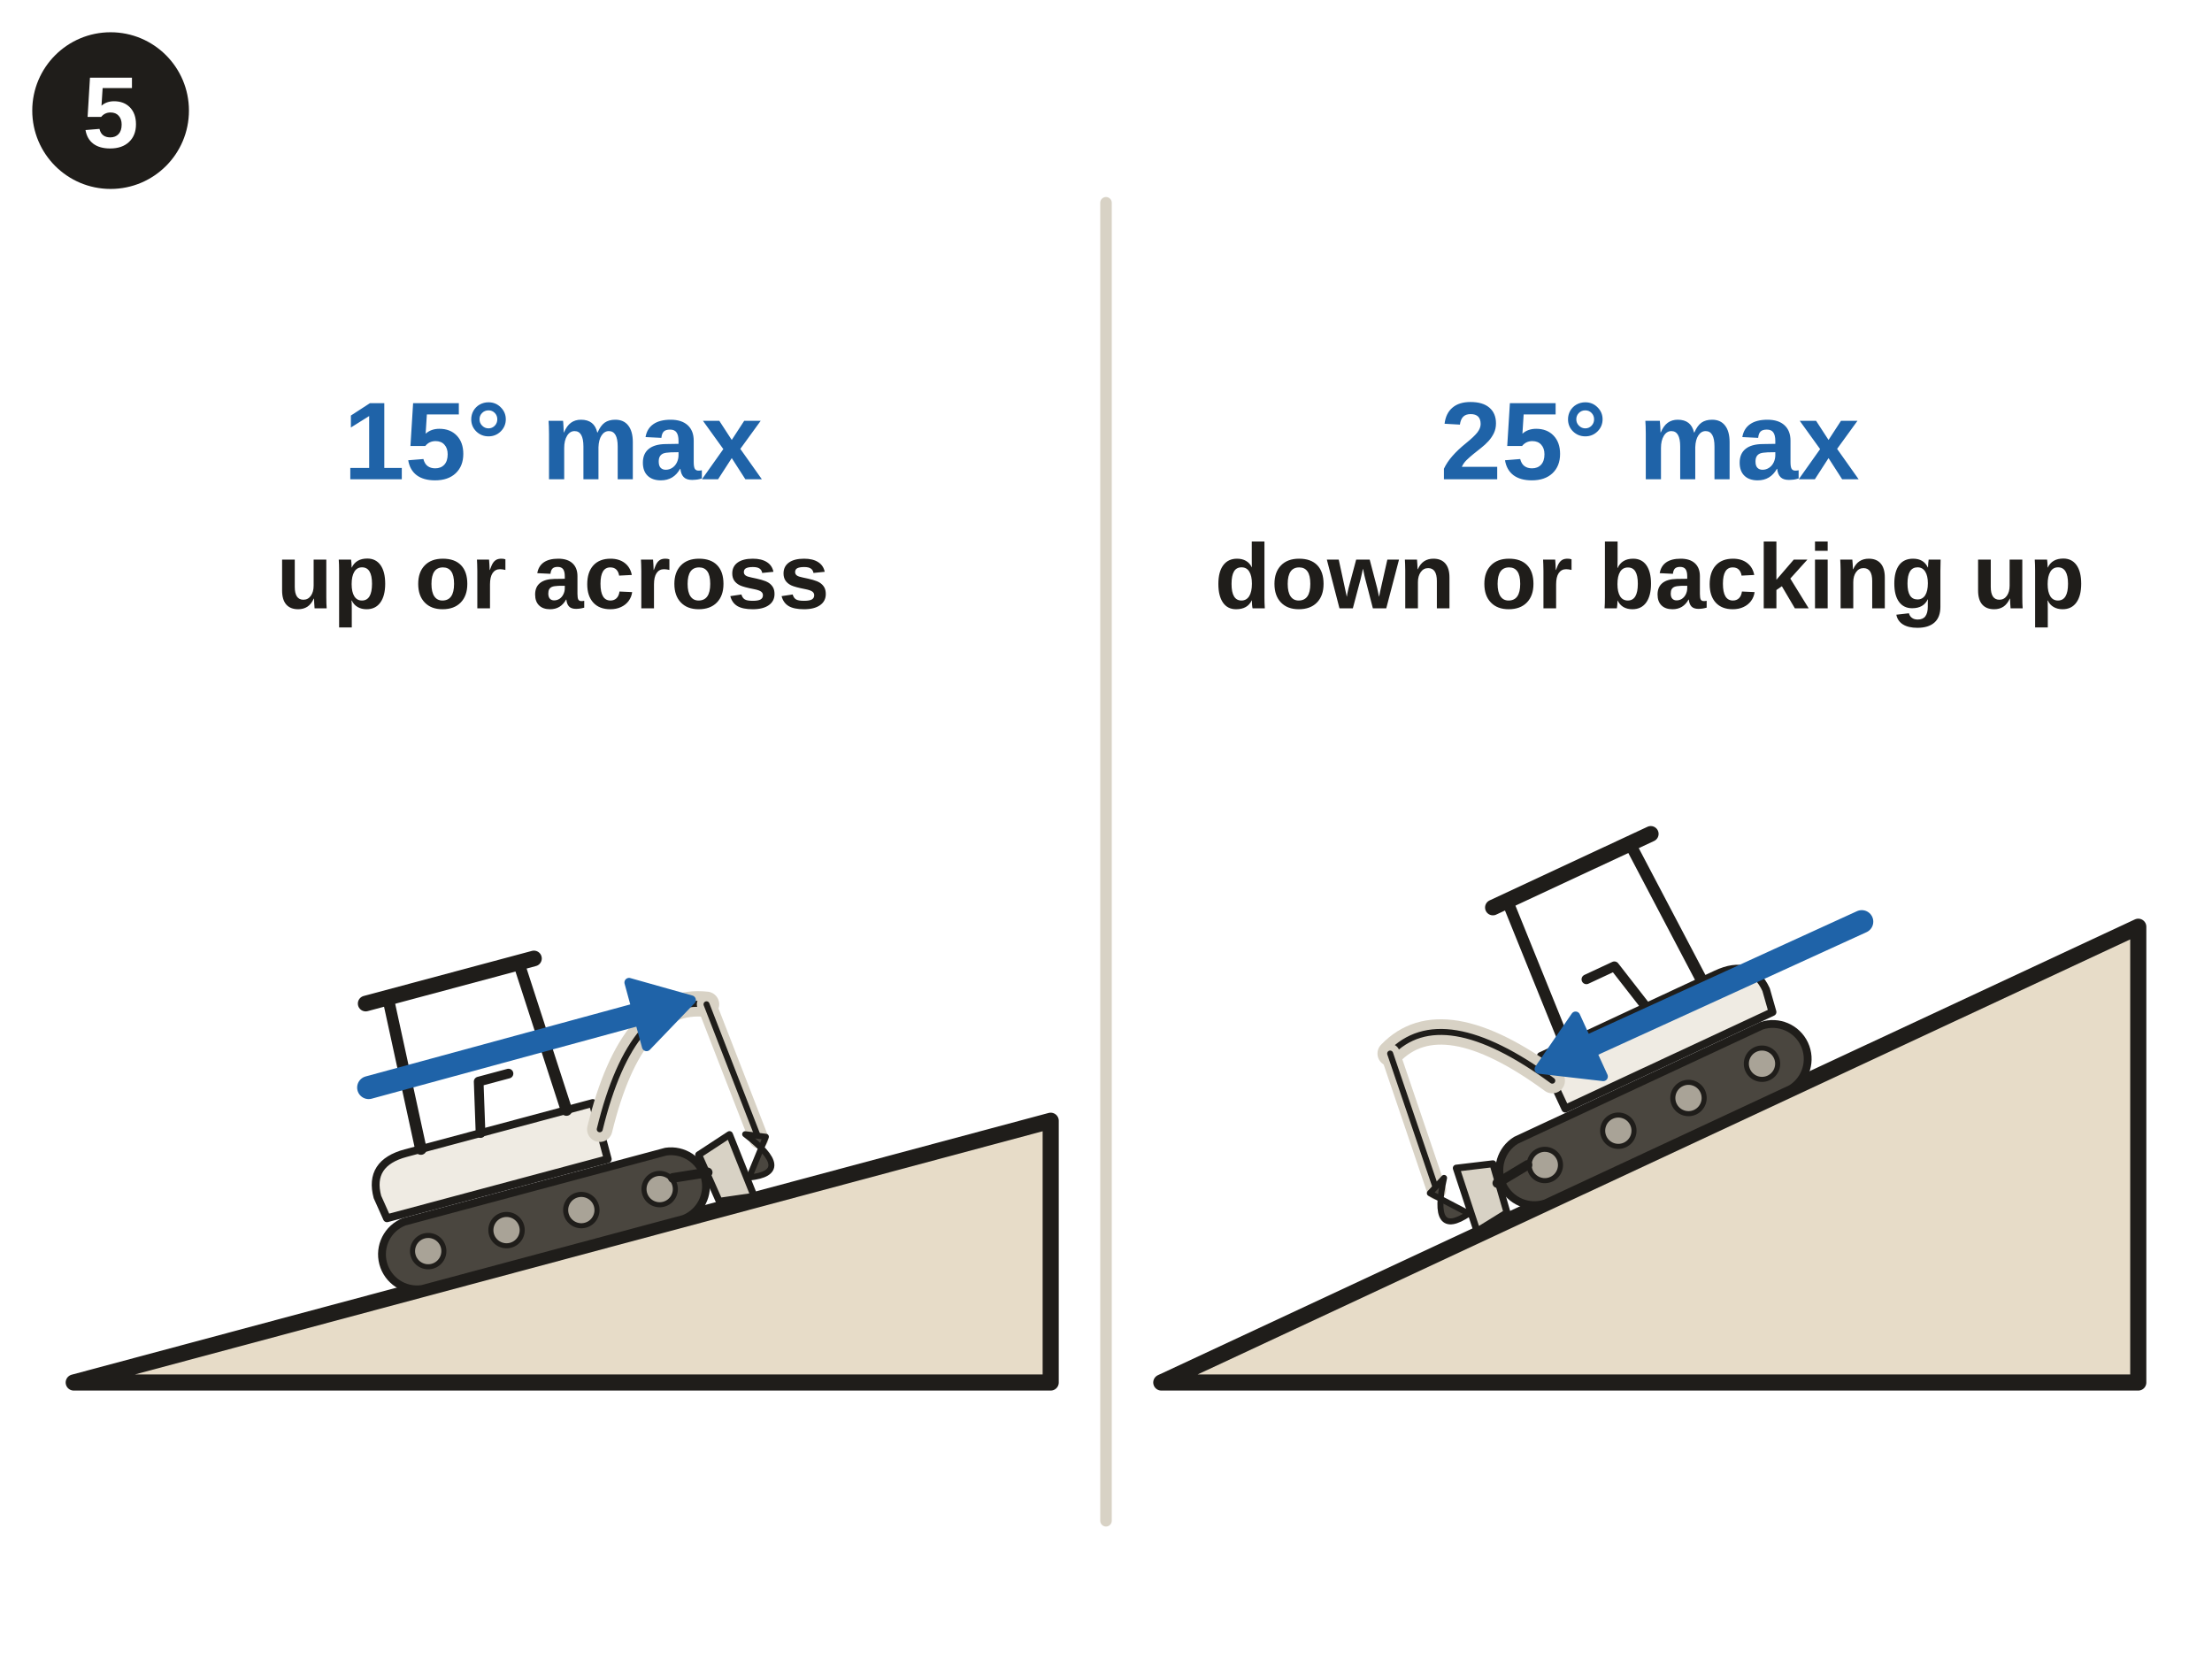
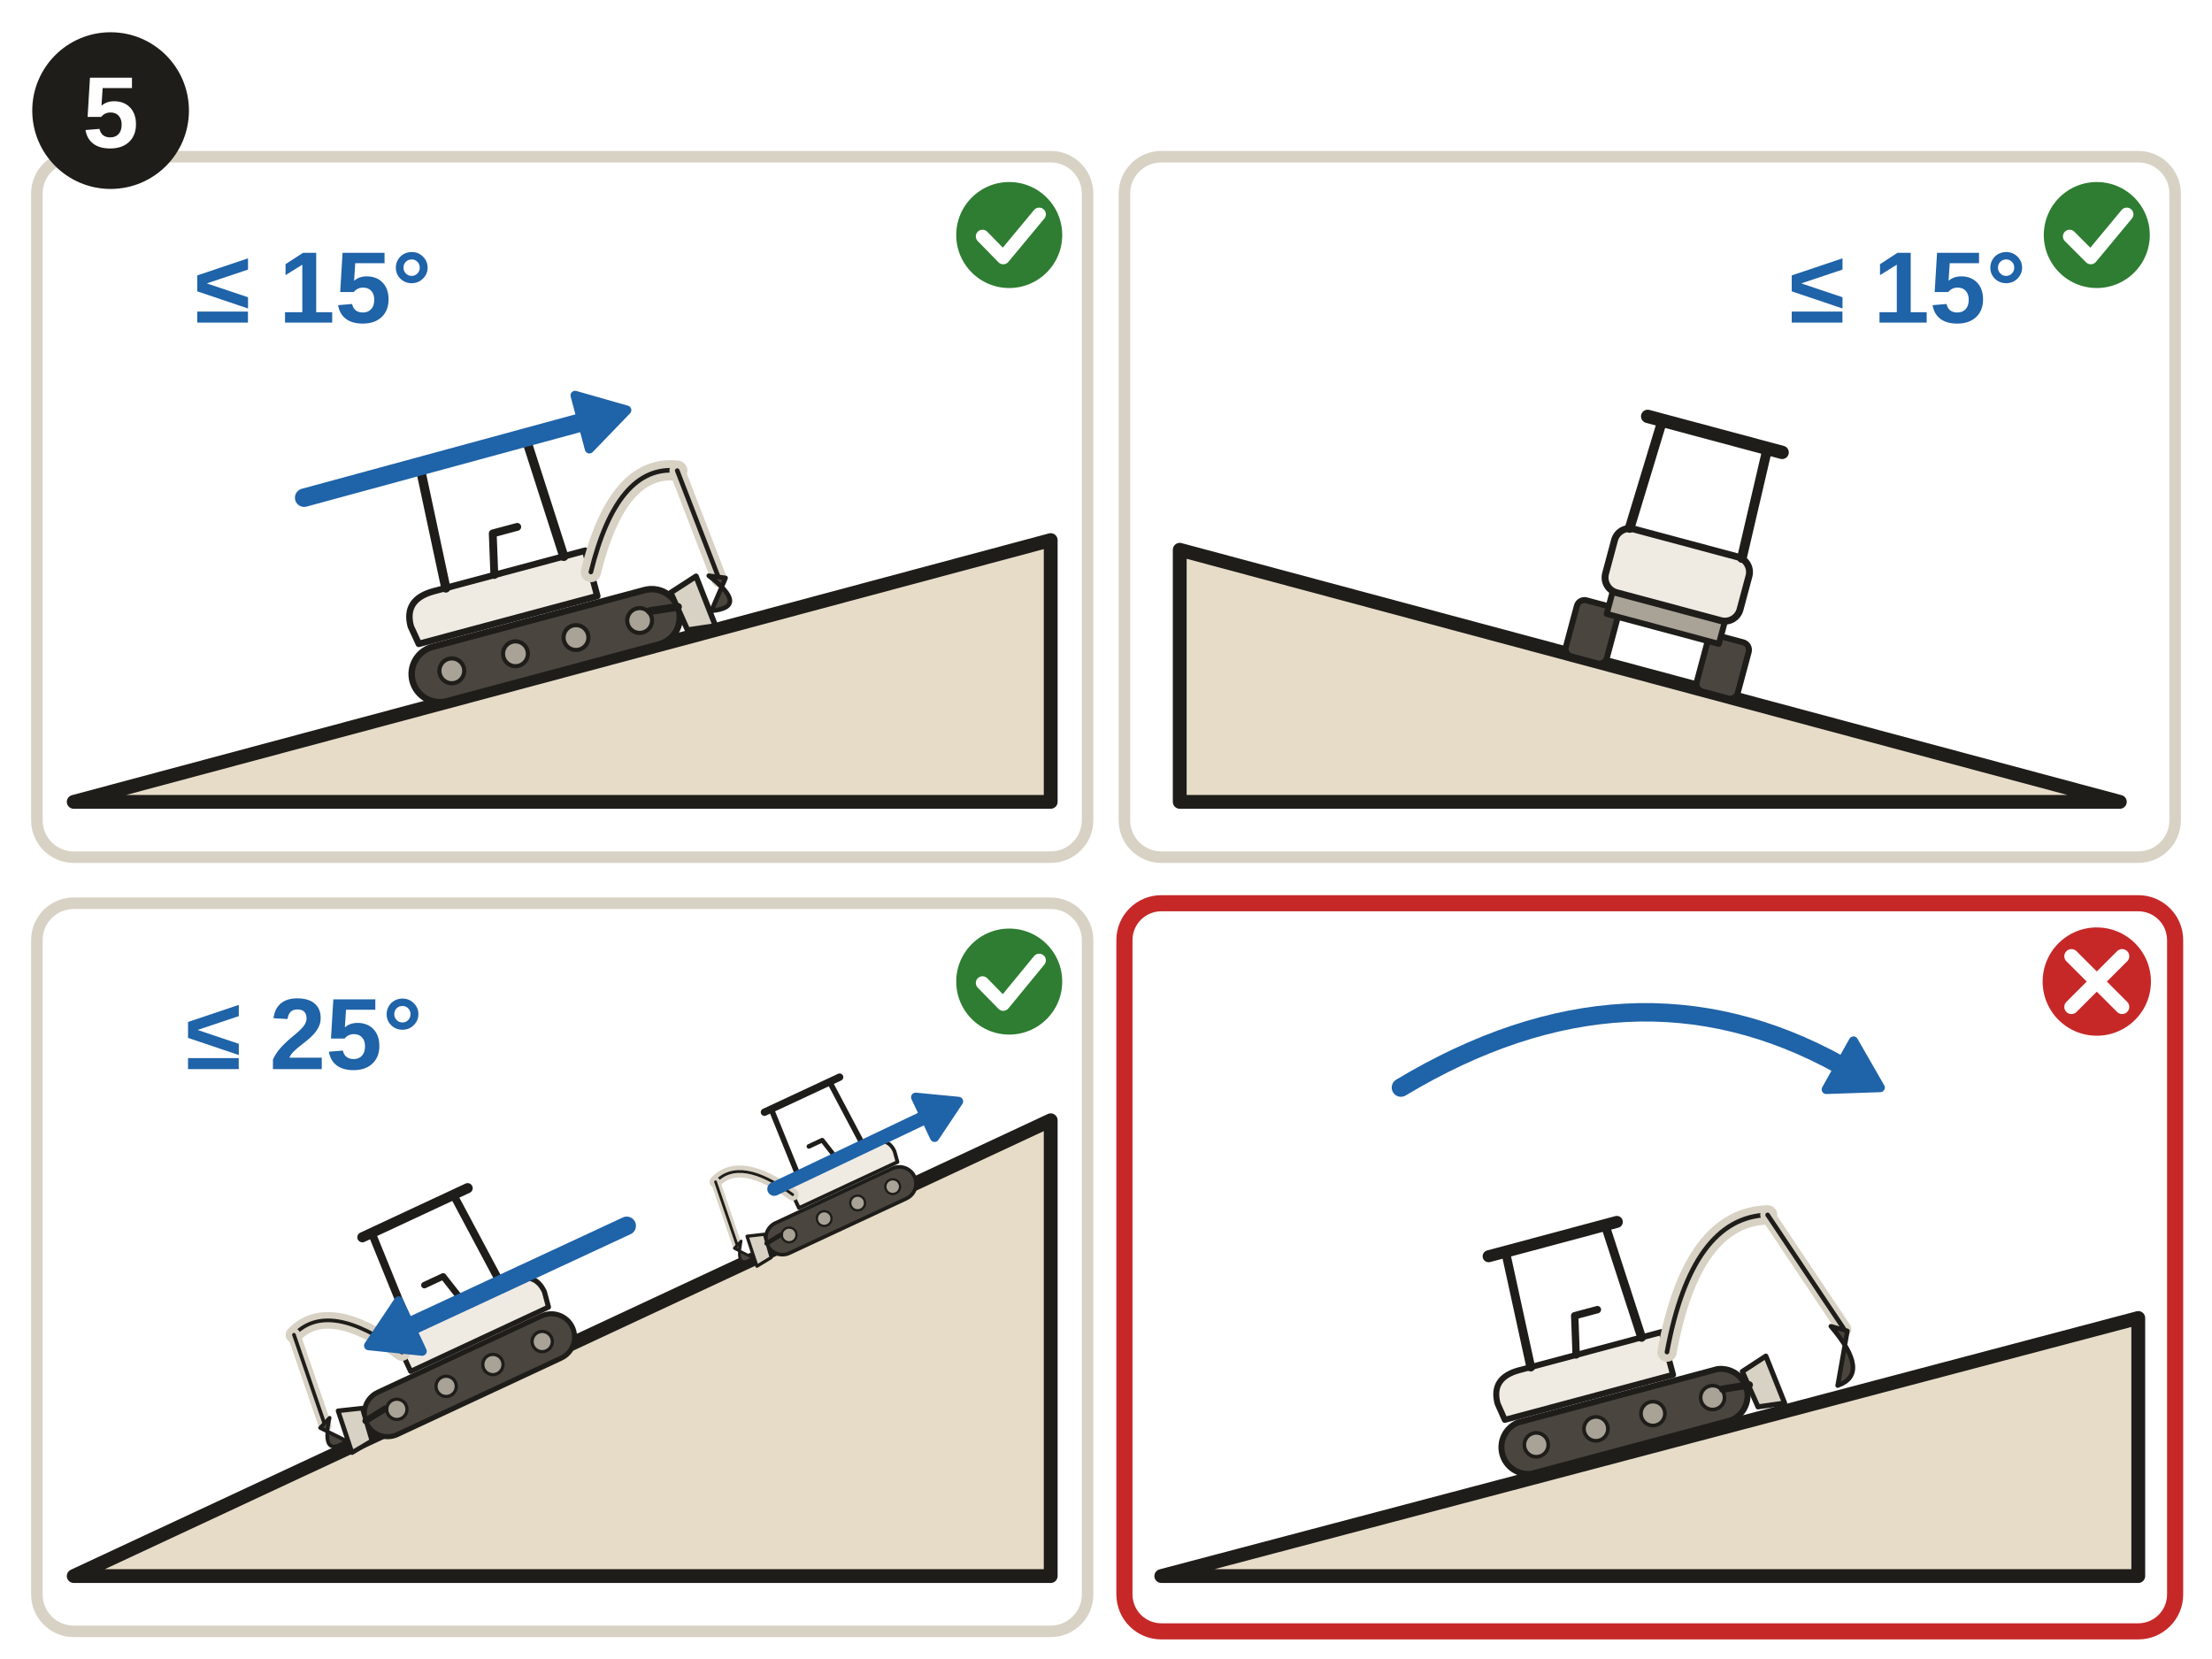
<svg xmlns="http://www.w3.org/2000/svg" viewBox="0 0 480 360" width="480" height="360" role="img" aria-labelledby="e20-p5-title e20-p5-desc">
  <rect x="0" y="0" width="480" height="360" fill="#FFFFFF" />
+   <rect x="8" y="34" width="228" height="152" rx="8" fill="none" stroke="#D8D2C5" stroke-width="2.5" stroke-linejoin="round" />
+   <g transform="translate(8,34)">
+     <polygon points="8,140 220,140 220,83.2" fill="#E7DCC8" stroke="#1F1D1A" stroke-width="3" stroke-linejoin="round" />
+     <g transform="rotate(-15 112 112)">
+       <path d="M88.2 112 L135.8 112 A6.1 6.1 0 0 0 135.8 99.8 L88.2 99.8 A6.1 6.1 0 0 0 88.2 112 Z" fill="#4A463F" stroke="#1F1D1A" stroke-width="1.4" stroke-linecap="round" stroke-linejoin="round" />
+       <circle cx="90.9" cy="105.9" r="2.7" fill="#A9A397" stroke="#1F1D1A" stroke-width="0.9" />
+       <circle cx="105.2" cy="105.9" r="2.7" fill="#A9A397" stroke="#1F1D1A" stroke-width="0.9" />
+       <circle cx="118.8" cy="105.9" r="2.7" fill="#A9A397" stroke="#1F1D1A" stroke-width="0.9" />
+       <circle cx="133.1" cy="105.9" r="2.7" fill="#A9A397" stroke="#1F1D1A" stroke-width="0.9" />
+       <path d="M141.2 101.8 L147.4 99.8 L148.7 111.3 L142.6 110.6 Z" fill="#D8D2C5" stroke="#1F1D1A" stroke-width="1.2" stroke-linecap="round" stroke-linejoin="round" />
+       <line x1="135.8" y1="104.5" x2="141.9" y2="105.2" stroke="#1F1D1A" stroke-width="1.7" stroke-linecap="round" />
+       <path d="M85.5 98.4 L125.6 98.4 L125.6 88.2 L91.6 88.2 Q84.8 88.2 84.8 94.3 Z" fill="#EFEBE3" stroke="#1F1D1A" stroke-width="1.4" stroke-linecap="round" stroke-linejoin="round" />
+       <path d="M105.2 88.2 L107.2 79.4 L112.7 79.4" fill="none" stroke="#1F1D1A" stroke-width="1.7" stroke-linecap="round" stroke-linejoin="round" />
+       <line x1="94.3" y1="88.2" x2="95.7" y2="61" stroke="#1F1D1A" stroke-width="2" stroke-linecap="round" />
+       <line x1="120.8" y1="88.2" x2="119.5" y2="61.7" stroke="#1F1D1A" stroke-width="2" stroke-linecap="round" />
+       <path d="M91.6 61 L122.2 61" fill="none" stroke="#1F1D1A" stroke-width="2.7" stroke-linecap="round" stroke-linejoin="round" />
+       <path d="M125.6 93 Q137.2 71.9 149.4 76.6" fill="none" stroke="#D8D2C5" stroke-width="4.4" stroke-linecap="round" stroke-linejoin="round" />
+       <path d="M125.6 93 Q137.2 71.9 149.4 76.6" fill="none" stroke="#1F1D1A" stroke-width="1" stroke-linecap="round" stroke-linejoin="round" />
+       <line x1="149.4" y1="76.6" x2="152.1" y2="101.8" stroke="#D8D2C5" stroke-width="3.4" stroke-linecap="round" />
+       <line x1="149.4" y1="76.6" x2="152.1" y2="101.8" stroke="#1F1D1A" stroke-width="1" stroke-linecap="round" />
+       <path d="M150.1 100.4 Q156.9 109.3 148.7 107.9 L153.5 101.8 Z" fill="#4A463F" stroke="#1F1D1A" stroke-width="1" stroke-linecap="round" stroke-linejoin="round" />
+     </g>
+     <line x1="58" y1="74" x2="118.3" y2="57.6" stroke="#1F63A8" stroke-width="4" stroke-linecap="round" />
+     <polygon points="128,55 116.8,51.8 119.9,63.4" fill="#1F63A8" stroke="#1F63A8" stroke-width="2" stroke-linejoin="round" />
+     <text x="60" y="36" font-family="Segoe UI, Arial, Helvetica, sans-serif" font-size="22" font-weight="700" text-anchor="middle" fill="none" stroke="#FFFFFF" stroke-width="6" stroke-linejoin="round">≤ 15°</text>
+     <text x="60" y="36" font-family="Segoe UI, Arial, Helvetica, sans-serif" font-size="22" font-weight="700" text-anchor="middle" fill="#1F63A8">≤ 15°</text>
+   </g>
+   <circle cx="219" cy="51" r="13" fill="#2E7D32" stroke="#FFFFFF" stroke-width="3" />
+   <path d="M213.2 51.3 L217.7 55.9 L225.5 46.5" fill="none" stroke="#FFFFFF" stroke-width="2.9" stroke-linecap="round" stroke-linejoin="round" />
+   <rect x="244" y="34" width="228" height="152" rx="8" fill="none" stroke="#D8D2C5" stroke-width="2.5" stroke-linejoin="round" />
+   <g transform="translate(244,34)">
+     <polygon points="12,140 216,140 12,85.3" fill="#E7DCC8" stroke="#1F1D1A" stroke-width="3" stroke-linejoin="round" />
+     <g transform="rotate(15 114 113)">
+       <rect x="94.7" y="100.4" width="9.2" height="12.6" rx="1.7" fill="#4A463F" stroke="#1F1D1A" stroke-width="1.3" stroke-linejoin="round" />
+       <rect x="124.1" y="100.4" width="9.2" height="12.6" rx="1.7" fill="#4A463F" stroke="#1F1D1A" stroke-width="1.3" stroke-linejoin="round" />
+       <rect x="101.4" y="96.2" width="25.2" height="5.9" rx="0" fill="#A9A397" stroke="#1F1D1A" stroke-width="1.3" stroke-linejoin="round" />
+       <rect x="98.9" y="82.8" width="30.2" height="14.3" rx="3.4" fill="#EFEBE3" stroke="#1F1D1A" stroke-width="1.5" stroke-linejoin="round" />
+       <line x1="101.4" y1="82.8" x2="102.2" y2="58.4" stroke="#1F1D1A" stroke-width="2.1" stroke-linecap="round" />
+       <line x1="126.6" y1="82.8" x2="125.8" y2="58.4" stroke="#1F1D1A" stroke-width="2.1" stroke-linecap="round" />
+       <line x1="98.9" y1="58.4" x2="129.1" y2="58.4" stroke="#1F1D1A" stroke-width="2.9" stroke-linecap="round" />
+     </g>
+     <text x="170" y="36" font-family="Segoe UI, Arial, Helvetica, sans-serif" font-size="22" font-weight="700" text-anchor="middle" fill="none" stroke="#FFFFFF" stroke-width="6" stroke-linejoin="round">≤ 15°</text>
+     <text x="170" y="36" font-family="Segoe UI, Arial, Helvetica, sans-serif" font-size="22" font-weight="700" text-anchor="middle" fill="#1F63A8">≤ 15°</text>
+   </g>
+   <circle cx="455" cy="51" r="13" fill="#2E7D32" stroke="#FFFFFF" stroke-width="3" />
+   <path d="M449.1 51.3 L453.7 55.9 L461.5 46.5" fill="none" stroke="#FFFFFF" stroke-width="2.9" stroke-linecap="round" stroke-linejoin="round" />
+   <rect x="8" y="196" width="228" height="158" rx="8" fill="none" stroke="#D8D2C5" stroke-width="2.5" stroke-linejoin="round" />
+   <g transform="translate(8,196)">
+     <polygon points="8,146 220,146 220,47.1" fill="#E7DCC8" stroke="#1F1D1A" stroke-width="3" stroke-linejoin="round" />
+     <g transform="rotate(-25 96 107)">
+       <path d="M115.6 107 L76.4 107 A5 5 0 0 1 76.4 96.9 L115.6 96.9 A5 5 0 0 1 115.6 107 Z" fill="#4A463F" stroke="#1F1D1A" stroke-width="1.1" stroke-linecap="round" stroke-linejoin="round" />
+       <circle cx="113.4" cy="102" r="2.2" fill="#A9A397" stroke="#1F1D1A" stroke-width="0.7" />
+       <circle cx="101.6" cy="102" r="2.2" fill="#A9A397" stroke="#1F1D1A" stroke-width="0.7" />
+       <circle cx="90.4" cy="102" r="2.2" fill="#A9A397" stroke="#1F1D1A" stroke-width="0.7" />
+       <circle cx="78.6" cy="102" r="2.2" fill="#A9A397" stroke="#1F1D1A" stroke-width="0.7" />
+       <path d="M71.9 98.6 L66.9 96.9 L65.8 106.4 L70.8 105.9 Z" fill="#D8D2C5" stroke="#1F1D1A" stroke-width="1" stroke-linecap="round" stroke-linejoin="round" />
+       <line x1="76.4" y1="100.8" x2="71.4" y2="101.4" stroke="#1F1D1A" stroke-width="1.4" stroke-linecap="round" />
+       <path d="M117.8 95.8 L84.8 95.8 L84.8 87.4 L112.8 87.4 Q118.4 87.4 118.4 92.4 Z" fill="#EFEBE3" stroke="#1F1D1A" stroke-width="1.1" stroke-linecap="round" stroke-linejoin="round" />
+       <path d="M101.6 87.4 L99.9 80.1 L95.4 80.1" fill="none" stroke="#1F1D1A" stroke-width="1.4" stroke-linecap="round" stroke-linejoin="round" />
+       <line x1="110.6" y1="87.4" x2="109.4" y2="65" stroke="#1F1D1A" stroke-width="1.7" stroke-linecap="round" />
+       <line x1="88.7" y1="87.4" x2="89.8" y2="65.6" stroke="#1F1D1A" stroke-width="1.7" stroke-linecap="round" />
+       <path d="M112.8 65 L87.6 65" fill="none" stroke="#1F1D1A" stroke-width="2.2" stroke-linecap="round" stroke-linejoin="round" />
+       <path d="M84.8 91.3 Q75.3 74 65.2 77.9" fill="none" stroke="#D8D2C5" stroke-width="3.6" stroke-linecap="round" stroke-linejoin="round" />
+       <path d="M84.8 91.3 Q75.3 74 65.2 77.9" fill="none" stroke="#1F1D1A" stroke-width="0.8" stroke-linecap="round" stroke-linejoin="round" />
+       <line x1="65.2" y1="77.9" x2="63" y2="98.6" stroke="#D8D2C5" stroke-width="2.8" stroke-linecap="round" />
+       <line x1="65.2" y1="77.9" x2="63" y2="98.6" stroke="#1F1D1A" stroke-width="0.8" stroke-linecap="round" />
+       <path d="M64.6 97.5 Q59 104.8 65.8 103.6 L61.8 98.6 Z" fill="#4A463F" stroke="#1F1D1A" stroke-width="0.8" stroke-linecap="round" stroke-linejoin="round" />
+     </g>
+     <line x1="128" y1="70" x2="81.1" y2="91.8" stroke="#1F63A8" stroke-width="4" stroke-linecap="round" />
+     <polygon points="72,96 83.6,97.2 78.5,86.3" fill="#1F63A8" stroke="#1F63A8" stroke-width="2" stroke-linejoin="round" />
+     <g transform="rotate(-25 176 70)">
+       <path d="M190 70 L162 70 A3.6 3.6 0 0 1 162 62.8 L190 62.8 A3.6 3.6 0 0 1 190 70 Z" fill="#4A463F" stroke="#1F1D1A" stroke-width="0.8" stroke-linecap="round" stroke-linejoin="round" />
+       <circle cx="188.4" cy="66.4" r="1.6" fill="#A9A397" stroke="#1F1D1A" stroke-width="0.5" />
+       <circle cx="180" cy="66.4" r="1.6" fill="#A9A397" stroke="#1F1D1A" stroke-width="0.5" />
+       <circle cx="172" cy="66.4" r="1.6" fill="#A9A397" stroke="#1F1D1A" stroke-width="0.5" />
+       <circle cx="163.6" cy="66.4" r="1.6" fill="#A9A397" stroke="#1F1D1A" stroke-width="0.5" />
+       <path d="M158.8 64 L155.2 62.8 L154.4 69.6 L158 69.2 Z" fill="#D8D2C5" stroke="#1F1D1A" stroke-width="0.7" stroke-linecap="round" stroke-linejoin="round" />
+       <line x1="162" y1="65.6" x2="158.4" y2="66" stroke="#1F1D1A" stroke-width="1" stroke-linecap="round" />
+       <path d="M191.6 62 L168 62 L168 56 L188 56 Q192 56 192 59.6 Z" fill="#EFEBE3" stroke="#1F1D1A" stroke-width="0.8" stroke-linecap="round" stroke-linejoin="round" />
+       <path d="M180 56 L178.8 50.8 L175.6 50.8" fill="none" stroke="#1F1D1A" stroke-width="1" stroke-linecap="round" stroke-linejoin="round" />
+       <line x1="186.4" y1="56" x2="185.6" y2="40" stroke="#1F1D1A" stroke-width="1.2" stroke-linecap="round" />
+       <line x1="170.8" y1="56" x2="171.6" y2="40.4" stroke="#1F1D1A" stroke-width="1.2" stroke-linecap="round" />
+       <path d="M188 40 L170 40" fill="none" stroke="#1F1D1A" stroke-width="1.6" stroke-linecap="round" stroke-linejoin="round" />
+       <path d="M168 58.8 Q161.2 46.4 154 49.2" fill="none" stroke="#D8D2C5" stroke-width="2.6" stroke-linecap="round" stroke-linejoin="round" />
+       <path d="M168 58.8 Q161.2 46.4 154 49.2" fill="none" stroke="#1F1D1A" stroke-width="0.6" stroke-linecap="round" stroke-linejoin="round" />
+       <line x1="154" y1="49.2" x2="152.4" y2="64" stroke="#D8D2C5" stroke-width="2" stroke-linecap="round" />
+       <line x1="154" y1="49.2" x2="152.4" y2="64" stroke="#1F1D1A" stroke-width="0.6" stroke-linecap="round" />
+       <path d="M153.6 63.2 Q149.6 68.4 154.4 67.6 L151.6 64 Z" fill="#4A463F" stroke="#1F1D1A" stroke-width="0.6" stroke-linecap="round" stroke-linejoin="round" />
+     </g>
+     <line x1="160" y1="62" x2="192.8" y2="46.4" stroke="#1F63A8" stroke-width="3" stroke-linecap="round" />
+     <polygon points="200,43 190.7,42.1 194.8,50.8" fill="#1F63A8" stroke="#1F63A8" stroke-width="2" stroke-linejoin="round" />
+     <text x="58" y="36" font-family="Segoe UI, Arial, Helvetica, sans-serif" font-size="22" font-weight="700" text-anchor="middle" fill="none" stroke="#FFFFFF" stroke-width="6" stroke-linejoin="round">≤ 25°</text>
+     <text x="58" y="36" font-family="Segoe UI, Arial, Helvetica, sans-serif" font-size="22" font-weight="700" text-anchor="middle" fill="#1F63A8">≤ 25°</text>
+   </g>
+   <circle cx="219" cy="213" r="13" fill="#2E7D32" stroke="#FFFFFF" stroke-width="3" />
+   <path d="M213.2 213.3 L217.7 217.9 L225.5 208.4" fill="none" stroke="#FFFFFF" stroke-width="2.9" stroke-linecap="round" stroke-linejoin="round" />
+   <rect x="244" y="196" width="228" height="158" rx="8" fill="none" stroke="#C62828" stroke-width="3.5" stroke-linejoin="round" />
+   <g transform="translate(244,196)">
+     <polygon points="8,146 220,146 220,90" fill="#E7DCC8" stroke="#1F1D1A" stroke-width="3" stroke-linejoin="round" />
+     <g transform="rotate(-15 110 118)">
+       <path d="M87.6 118 L132.4 118 A5.8 5.8 0 0 0 132.4 106.5 L87.6 106.5 A5.8 5.8 0 0 0 87.6 118 Z" fill="#4A463F" stroke="#1F1D1A" stroke-width="1.3" stroke-linecap="round" stroke-linejoin="round" />
+       <circle cx="90.2" cy="112.2" r="2.6" fill="#A9A397" stroke="#1F1D1A" stroke-width="0.8" />
+       <circle cx="103.6" cy="112.2" r="2.6" fill="#A9A397" stroke="#1F1D1A" stroke-width="0.8" />
+       <circle cx="116.4" cy="112.2" r="2.6" fill="#A9A397" stroke="#1F1D1A" stroke-width="0.8" />
+       <circle cx="129.8" cy="112.2" r="2.6" fill="#A9A397" stroke="#1F1D1A" stroke-width="0.8" />
+       <path d="M137.5 108.4 L143.3 106.5 L144.6 117.4 L138.8 116.7 Z" fill="#D8D2C5" stroke="#1F1D1A" stroke-width="1.1" stroke-linecap="round" stroke-linejoin="round" />
+       <line x1="132.4" y1="111" x2="138.2" y2="111.6" stroke="#1F1D1A" stroke-width="1.6" stroke-linecap="round" />
+       <path d="M85 105.2 L122.8 105.2 L122.8 95.6 L90.8 95.6 Q84.4 95.6 84.4 101.4 Z" fill="#EFEBE3" stroke="#1F1D1A" stroke-width="1.3" stroke-linecap="round" stroke-linejoin="round" />
+       <path d="M103.6 95.6 L105.5 87.3 L110.6 87.3" fill="none" stroke="#1F1D1A" stroke-width="1.6" stroke-linecap="round" stroke-linejoin="round" />
+       <line x1="93.4" y1="95.6" x2="94.6" y2="70" stroke="#1F1D1A" stroke-width="1.9" stroke-linecap="round" />
+       <line x1="118.3" y1="95.6" x2="117" y2="70.6" stroke="#1F1D1A" stroke-width="1.9" stroke-linecap="round" />
+       <path d="M90.8 70 L119.6 70" fill="none" stroke="#1F1D1A" stroke-width="2.6" stroke-linecap="round" stroke-linejoin="round" />
+       <path d="M122.8 100.1 Q135.6 73.2 151.6 77" fill="none" stroke="#D8D2C5" stroke-width="4.2" stroke-linecap="round" stroke-linejoin="round" />
+       <path d="M122.8 100.1 Q135.6 73.2 151.6 77" fill="none" stroke="#1F1D1A" stroke-width="1" stroke-linecap="round" stroke-linejoin="round" />
+       <line x1="151.6" y1="77" x2="161.2" y2="105.2" stroke="#D8D2C5" stroke-width="3.2" stroke-linecap="round" />
+       <line x1="151.6" y1="77" x2="161.2" y2="105.2" stroke="#1F1D1A" stroke-width="1" stroke-linecap="round" />
+       <path d="M158.6 103.9 Q164.4 116.1 156.7 116.7 L161.8 105.8 Z" fill="#4A463F" stroke="#1F1D1A" stroke-width="1" stroke-linecap="round" stroke-linejoin="round" />
+     </g>
+     <path d="M60 40 Q110 10 155.3 35.1" fill="none" stroke="#1F63A8" stroke-width="4" stroke-linecap="round" stroke-linejoin="round" />
+     <polygon points="164,40 158.2,29.9 152.3,40.4" fill="#1F63A8" stroke="#1F63A8" stroke-width="2" stroke-linejoin="round" />
+   </g>
+   <circle cx="455" cy="213" r="13" fill="#C62828" stroke="#FFFFFF" stroke-width="2.5" />
+   <line x1="449.5" y1="207.5" x2="460.5" y2="218.5" stroke="#FFFFFF" stroke-width="3.1" stroke-linecap="round" />
+   <line x1="460.5" y1="207.5" x2="449.5" y2="218.5" stroke="#FFFFFF" stroke-width="3.1" stroke-linecap="round" />
  <circle cx="24" cy="24" r="17" fill="#1F1D1A" stroke="none" stroke-width="4" />
-   <text x="24" y="32" font-family="Segoe UI, Arial, Helvetica, sans-serif" font-size="22" font-weight="700" text-anchor="middle" fill="#FFFFFF">5</text>
-   <line x1="240" y1="44" x2="240" y2="330" stroke="#D8D2C5" stroke-width="2.5" stroke-linecap="round" />
-   <polygon points="16,300 228,300 228,243.2" fill="#E7DCC8" stroke="#1F1D1A" stroke-width="3.5" stroke-linejoin="round" />
-   <g transform="rotate(-15 120 272.1)">
-     <path d="M90.6 272.1 L149.4 272.1 A7.6 7.6 0 0 0 149.4 257 L90.6 257 A7.6 7.6 0 0 0 90.6 272.1 Z" fill="#4A463F" stroke="#1F1D1A" stroke-width="1.7" stroke-linecap="round" stroke-linejoin="round" />
-     <circle cx="94" cy="264.5" r="3.4" fill="#A9A397" stroke="#1F1D1A" stroke-width="1.1" />
-     <circle cx="111.6" cy="264.5" r="3.4" fill="#A9A397" stroke="#1F1D1A" stroke-width="1.1" />
-     <circle cx="128.4" cy="264.5" r="3.4" fill="#A9A397" stroke="#1F1D1A" stroke-width="1.1" />
-     <circle cx="146" cy="264.5" r="3.4" fill="#A9A397" stroke="#1F1D1A" stroke-width="1.1" />
-     <path d="M156.1 259.5 L163.7 257 L165.4 271.3 L157.8 270.4 Z" fill="#D8D2C5" stroke="#1F1D1A" stroke-width="1.5" stroke-linecap="round" stroke-linejoin="round" />
-     <line x1="149.4" y1="262.9" x2="157" y2="263.7" stroke="#1F1D1A" stroke-width="2.1" stroke-linecap="round" />
-     <path d="M87.2 255.3 L136.8 255.3 L136.8 242.7 L94.8 242.7 Q86.4 242.7 86.4 250.3 Z" fill="#EFEBE3" stroke="#1F1D1A" stroke-width="1.7" stroke-linecap="round" stroke-linejoin="round" />
-     <path d="M111.6 242.7 L114.1 231.8 L120.8 231.8" fill="none" stroke="#1F1D1A" stroke-width="2.1" stroke-linecap="round" stroke-linejoin="round" />
-     <line x1="98.2" y1="242.7" x2="99.8" y2="209.1" stroke="#1F1D1A" stroke-width="2.5" stroke-linecap="round" />
-     <line x1="130.9" y1="242.7" x2="129.2" y2="209.9" stroke="#1F1D1A" stroke-width="2.5" stroke-linecap="round" />
-     <path d="M94.8 209.1 L132.6 209.1" fill="none" stroke="#1F1D1A" stroke-width="3.4" stroke-linecap="round" stroke-linejoin="round" />
-     <path d="M136.8 248.6 Q151.1 222.5 166.2 228.4" fill="none" stroke="#D8D2C5" stroke-width="5.5" stroke-linecap="round" stroke-linejoin="round" />
-     <path d="M136.8 248.6 Q151.1 222.5 166.2 228.4" fill="none" stroke="#1F1D1A" stroke-width="1.3" stroke-linecap="round" stroke-linejoin="round" />
-     <line x1="166.2" y1="228.4" x2="169.6" y2="259.5" stroke="#D8D2C5" stroke-width="4.2" stroke-linecap="round" />
-     <line x1="166.2" y1="228.4" x2="169.6" y2="259.5" stroke="#1F1D1A" stroke-width="1.3" stroke-linecap="round" />
-     <path d="M167 257.8 Q175.4 268.7 165.4 267.1 L171.2 259.5 Z" fill="#4A463F" stroke="#1F1D1A" stroke-width="1.3" stroke-linecap="round" stroke-linejoin="round" />
-   </g>
-   <line x1="80" y1="236" x2="138.4" y2="220.1" stroke="#1F63A8" stroke-width="5" stroke-linecap="round" />
-   <polygon points="150,217 136.5,213.2 140.3,227.1" fill="#1F63A8" stroke="#1F63A8" stroke-width="2" stroke-linejoin="round" />
-   <text x="120" y="132" font-family="Segoe UI, Arial, Helvetica, sans-serif" font-size="20" font-weight="600" text-anchor="middle" fill="none" stroke="#FFFFFF" stroke-width="6" stroke-linejoin="round">up or across</text>
-   <text x="120" y="132" font-family="Segoe UI, Arial, Helvetica, sans-serif" font-size="20" font-weight="600" text-anchor="middle" fill="#1F1D1A">up or across</text>
-   <text x="120" y="104" font-family="Segoe UI, Arial, Helvetica, sans-serif" font-size="24" font-weight="700" text-anchor="middle" fill="none" stroke="#FFFFFF" stroke-width="6" stroke-linejoin="round">15° max</text>
-   <text x="120" y="104" font-family="Segoe UI, Arial, Helvetica, sans-serif" font-size="24" font-weight="700" text-anchor="middle" fill="#1F63A8">15° max</text>
-   <polygon points="252,300 464,300 464,201.1" fill="#E7DCC8" stroke="#1F1D1A" stroke-width="3.5" stroke-linejoin="round" />
-   <g transform="rotate(-25 362 248.7)">
-     <path d="M391.4 248.7 L332.6 248.7 A7.6 7.6 0 0 1 332.6 233.6 L391.4 233.6 A7.6 7.6 0 0 1 391.4 248.7 Z" fill="#4A463F" stroke="#1F1D1A" stroke-width="1.7" stroke-linecap="round" stroke-linejoin="round" />
-     <circle cx="388" cy="241.1" r="3.4" fill="#A9A397" stroke="#1F1D1A" stroke-width="1.1" />
-     <circle cx="370.4" cy="241.1" r="3.4" fill="#A9A397" stroke="#1F1D1A" stroke-width="1.1" />
-     <circle cx="353.6" cy="241.1" r="3.4" fill="#A9A397" stroke="#1F1D1A" stroke-width="1.1" />
-     <circle cx="336" cy="241.1" r="3.4" fill="#A9A397" stroke="#1F1D1A" stroke-width="1.1" />
-     <path d="M325.9 236.1 L318.3 233.6 L316.6 247.9 L324.2 247 Z" fill="#D8D2C5" stroke="#1F1D1A" stroke-width="1.5" stroke-linecap="round" stroke-linejoin="round" />
-     <line x1="332.6" y1="239.5" x2="325" y2="240.3" stroke="#1F1D1A" stroke-width="2.1" stroke-linecap="round" />
-     <path d="M394.8 231.9 L345.2 231.9 L345.2 219.3 L387.2 219.3 Q395.6 219.3 395.6 226.9 Z" fill="#EFEBE3" stroke="#1F1D1A" stroke-width="1.7" stroke-linecap="round" stroke-linejoin="round" />
-     <path d="M370.4 219.3 L367.9 208.4 L361.2 208.4" fill="none" stroke="#1F1D1A" stroke-width="2.1" stroke-linecap="round" stroke-linejoin="round" />
-     <line x1="383.8" y1="219.3" x2="382.2" y2="185.7" stroke="#1F1D1A" stroke-width="2.5" stroke-linecap="round" />
-     <line x1="351.1" y1="219.3" x2="352.8" y2="186.5" stroke="#1F1D1A" stroke-width="2.5" stroke-linecap="round" />
-     <path d="M387.2 185.7 L349.4 185.7" fill="none" stroke="#1F1D1A" stroke-width="3.4" stroke-linecap="round" stroke-linejoin="round" />
-     <path d="M345.2 225.2 Q330.9 199.1 315.8 205" fill="none" stroke="#D8D2C5" stroke-width="5.5" stroke-linecap="round" stroke-linejoin="round" />
-     <path d="M345.2 225.2 Q330.9 199.1 315.8 205" fill="none" stroke="#1F1D1A" stroke-width="1.3" stroke-linecap="round" stroke-linejoin="round" />
-     <line x1="315.8" y1="205" x2="312.4" y2="236.1" stroke="#D8D2C5" stroke-width="4.2" stroke-linecap="round" />
-     <line x1="315.8" y1="205" x2="312.4" y2="236.1" stroke="#1F1D1A" stroke-width="1.3" stroke-linecap="round" />
-     <path d="M315 234.4 Q306.6 245.3 316.6 243.7 L310.8 236.1 Z" fill="#4A463F" stroke="#1F1D1A" stroke-width="1.3" stroke-linecap="round" stroke-linejoin="round" />
-   </g>
-   <line x1="404" y1="200" x2="344.9" y2="227" stroke="#1F63A8" stroke-width="5" stroke-linecap="round" />
-   <polygon points="334,232 347.9,233.6 341.9,220.5" fill="#1F63A8" stroke="#1F63A8" stroke-width="2" stroke-linejoin="round" />
-   <text x="358" y="132" font-family="Segoe UI, Arial, Helvetica, sans-serif" font-size="20" font-weight="600" text-anchor="middle" fill="none" stroke="#FFFFFF" stroke-width="6" stroke-linejoin="round">down or backing up</text>
-   <text x="358" y="132" font-family="Segoe UI, Arial, Helvetica, sans-serif" font-size="20" font-weight="600" text-anchor="middle" fill="#1F1D1A">down or backing up</text>
-   <text x="358" y="104" font-family="Segoe UI, Arial, Helvetica, sans-serif" font-size="24" font-weight="700" text-anchor="middle" fill="none" stroke="#FFFFFF" stroke-width="6" stroke-linejoin="round">25° max</text>
-   <text x="358" y="104" font-family="Segoe UI, Arial, Helvetica, sans-serif" font-size="24" font-weight="700" text-anchor="middle" fill="#1F63A8">25° max</text>
+   <text class="seq" x="24" y="32" font-family="Segoe UI, Arial, Helvetica, sans-serif" font-size="22" font-weight="700" text-anchor="middle" fill="#FFFFFF">5</text>
</svg>
